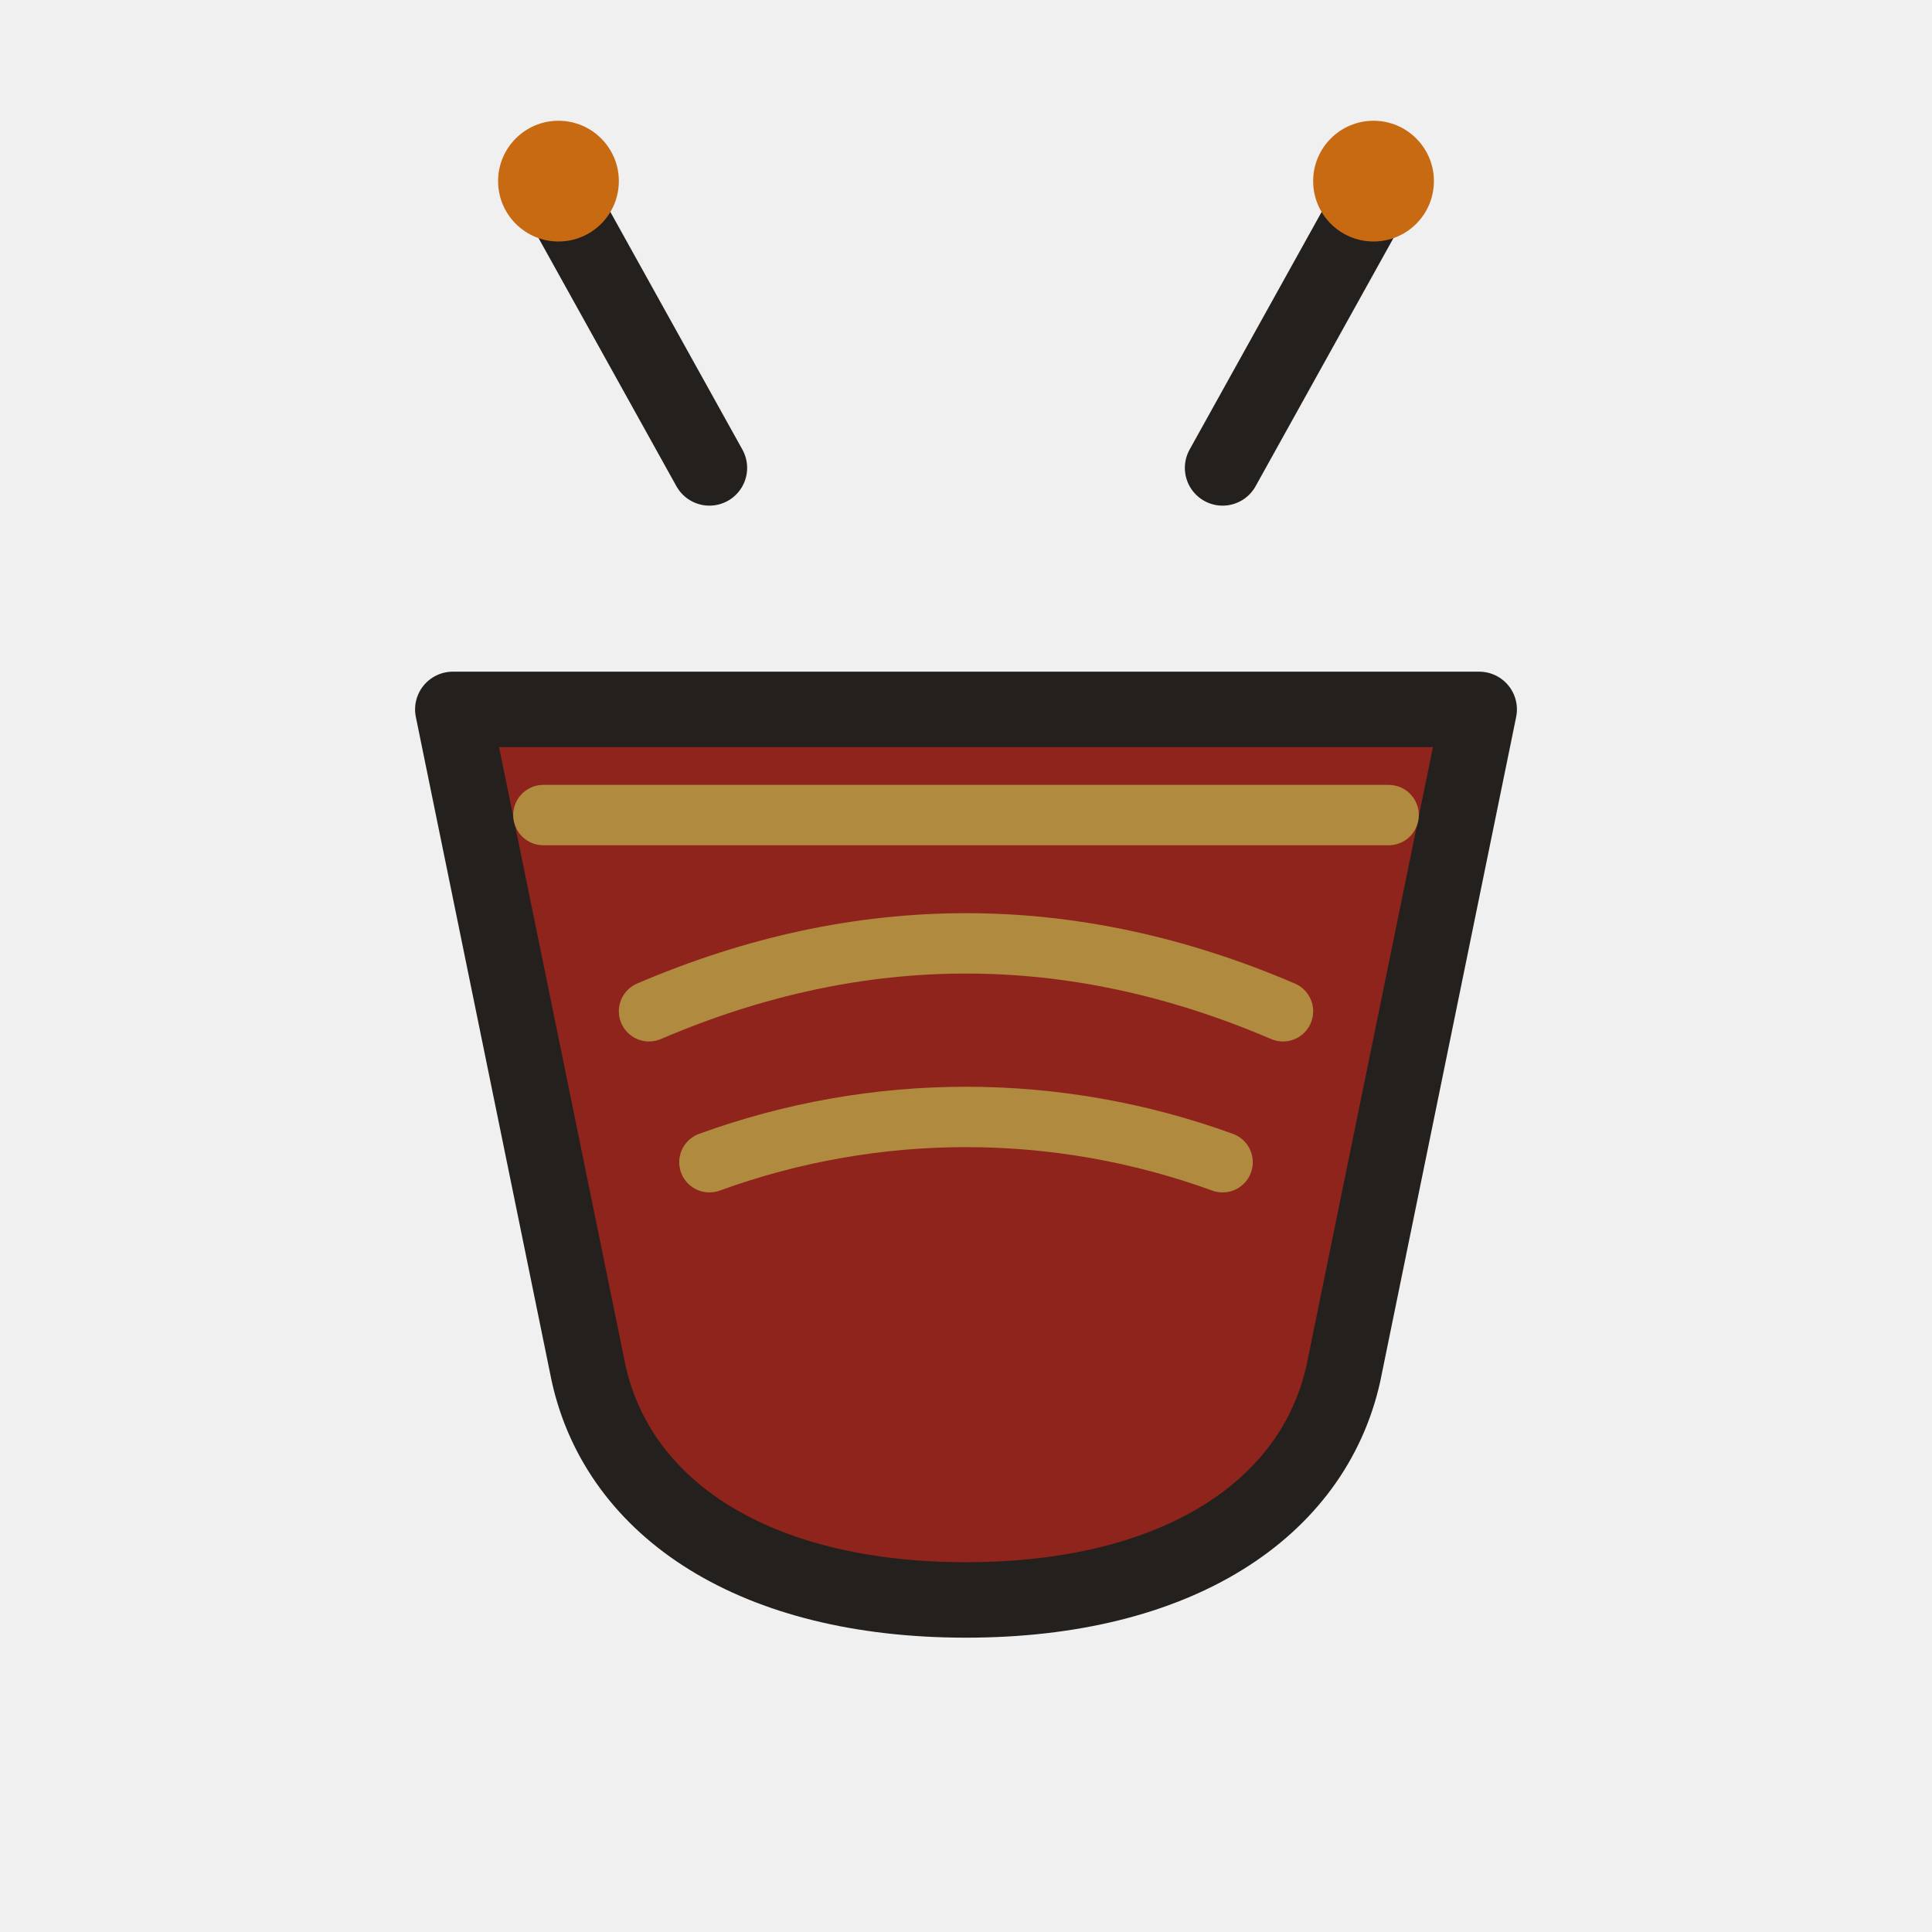
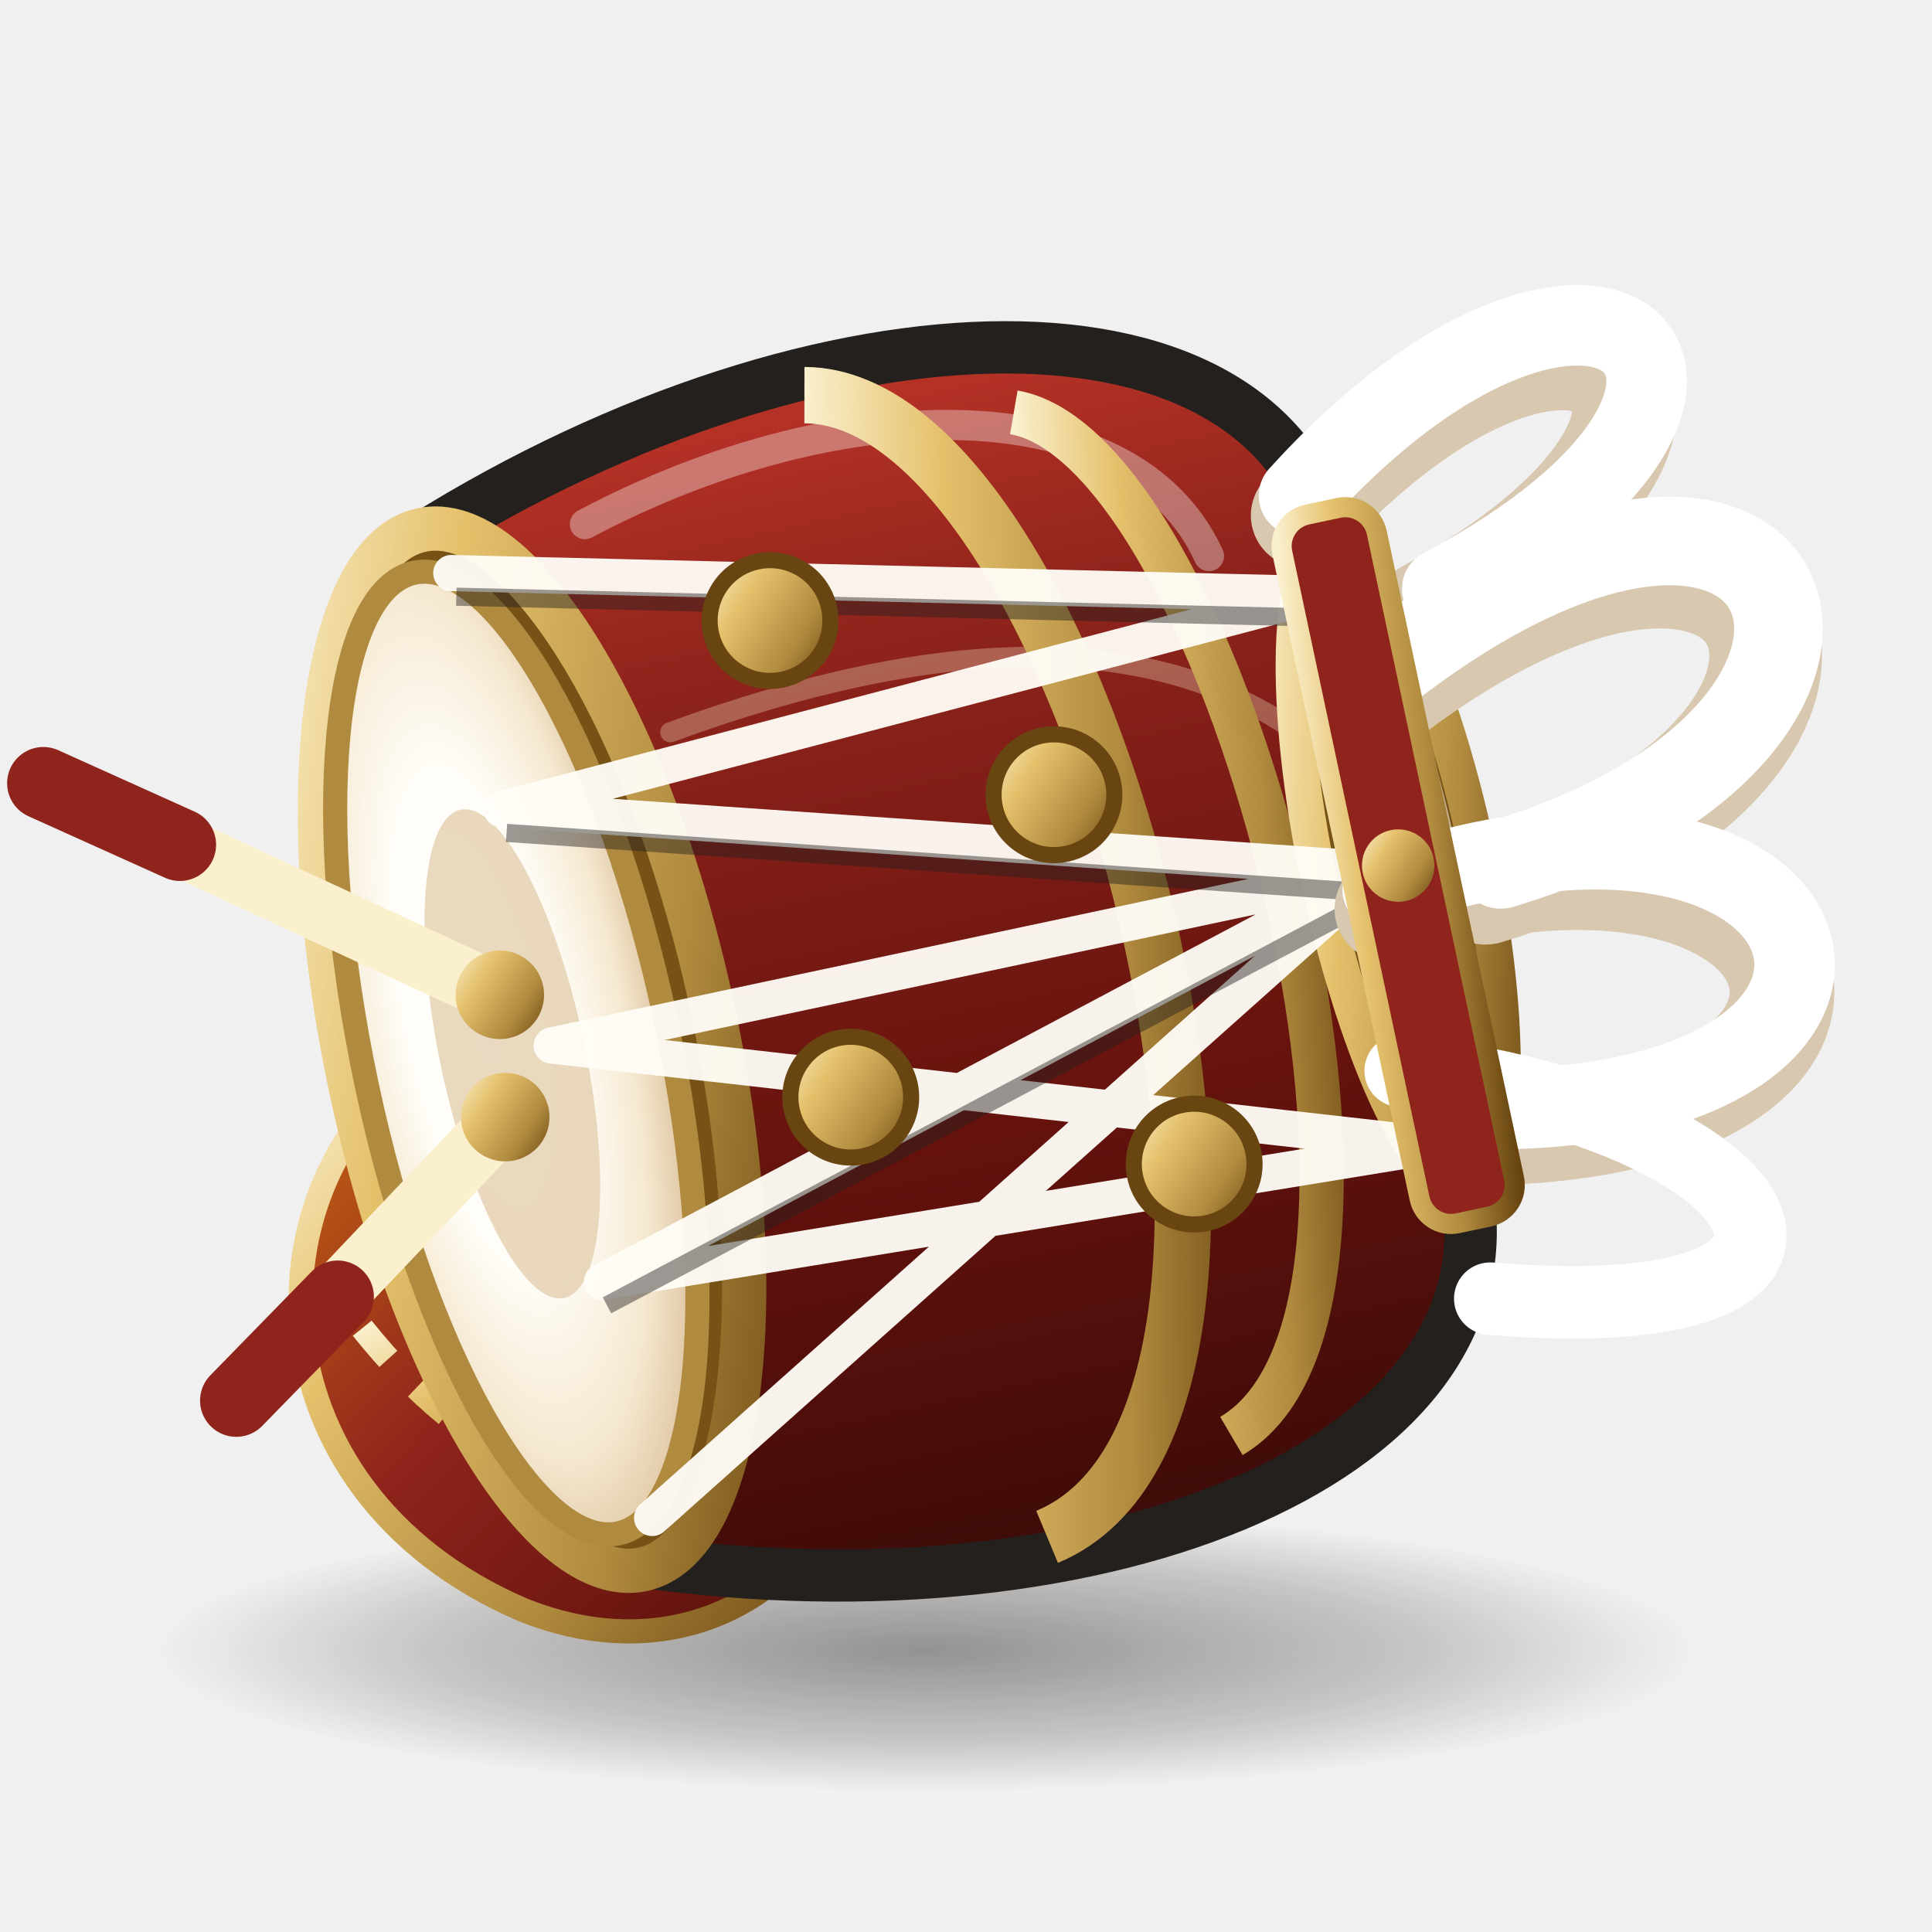
- <svg xmlns="http://www.w3.org/2000/svg" viewBox="0 0 128 128" fill="none" role="img" aria-labelledby="title desc">
-   <path d="M30 47H98L89 91C87 100 78 106 64 106C50 106 41 100 39 91Z" fill="#8F241C" stroke="#24201D" stroke-width="5" stroke-linecap="round" stroke-linejoin="round" />
-   <path d="M36 54H92M43 67C57 61 71 61 85 67M47 77C58 73 70 73 81 77" stroke="#B08A3E" stroke-width="4" stroke-linecap="round" stroke-linejoin="round" />
-   <path d="M47 31L37 13M81 31L91 13" stroke="#24201D" stroke-width="5" stroke-linecap="round" stroke-linejoin="round" />
-   <circle cx="37" cy="12" r="4" fill="#C86A12" />
-   <circle cx="91" cy="12" r="4" fill="#C86A12" />
+ <svg xmlns="http://www.w3.org/2000/svg" viewBox="0 0 48 48" width="48" height="48" fill="none" xml:space="preserve">
+   <defs>
+     <linearGradient id="dhkWoodGrad" x1="0%" y1="0%" x2="0%" y2="100%">
+       <stop offset="0%" stop-color="#BA3327" />
+       <stop offset="22%" stop-color="#8F241C" />
+       <stop offset="65%" stop-color="#65120D" />
+       <stop offset="100%" stop-color="#3D0B08" />
+     </linearGradient>
+     <radialGradient id="dhkParchment" cx="42%" cy="46%" r="58%">
+       <stop offset="0%" stop-color="#FFFFFF" />
+       <stop offset="45%" stop-color="#FFFDF7" />
+       <stop offset="78%" stop-color="#F5E8D0" />
+       <stop offset="100%" stop-color="#DEC5A2" />
+     </radialGradient>
+     <linearGradient id="dhkGoldLinear" x1="0%" y1="0%" x2="100%" y2="100%">
+       <stop offset="0%" stop-color="#FAF0CE" />
+       <stop offset="30%" stop-color="#E5C16C" />
+       <stop offset="70%" stop-color="#B08A3E" />
+       <stop offset="100%" stop-color="#694611" />
+     </linearGradient>
+     <linearGradient id="dhkSashGrad" x1="0%" y1="0%" x2="100%" y2="100%">
+       <stop offset="0%" stop-color="#C86A12" />
+       <stop offset="45%" stop-color="#8F241C" />
+       <stop offset="100%" stop-color="#550E09" />
+     </linearGradient>
+     <radialGradient id="dhkFloorShadow" cx="50%" cy="50%" r="50%">
+       <stop offset="0%" stop-color="#24201D" stop-opacity="0.45" />
+       <stop offset="65%" stop-color="#24201D" stop-opacity="0.2" />
+       <stop offset="100%" stop-color="#24201D" stop-opacity="0" />
+     </radialGradient>
+   </defs>
+   <ellipse cx="23" cy="41" rx="19" ry="3.5" fill="url(#dhkFloorShadow)" />
+   <path d="       M 11,26       C 6,29 6,37 13,40       C 18,42 22,38 21,34       C 14,35 11,32 11,26       Z     " fill="url(#dhkSashGrad)" stroke="url(#dhkGoldLinear)" stroke-width="0.6" />
+   <path d="M 9,33 Q 13,38 18,37" stroke="url(#dhkGoldLinear)" stroke-width="0.6" stroke-dasharray="1 1" fill="none" />
+   <g id="dhaakInstrument" transform="translate(23, 24) rotate(-12) translate(-23, -24)">
+     <path d="         M 13,11         C 24,7 35,9 35,16         L 35,32         C 35,39 24,41 13,37         Z       " fill="url(#dhkWoodGrad)" stroke="#24201D" stroke-width="1.3" stroke-linejoin="round" />
+     <path d="M 17,11.5 C 24,9.5 31,11 32,15.5" stroke="#FFFFFF" stroke-width="0.75" stroke-linecap="round" opacity="0.35" fill="none" />
+     <path d="M 18,17 C 25,16 30,17 33,20" stroke="#FAF0CE" stroke-width="0.5" stroke-linecap="round" opacity="0.3" fill="none" />
+     <path d="M 23,9.5 C 30,11 31,37 23,38.5" stroke="url(#dhkGoldLinear)" stroke-width="1.4" fill="none" />
+     <path d="M 28,11 C 33,13 34,35 28,37" stroke="url(#dhkGoldLinear)" stroke-width="1.1" fill="none" />
+     <ellipse cx="13" cy="24" rx="4.6" ry="13.2" fill="#765217" stroke="url(#dhkGoldLinear)" stroke-width="1.1" />
+     <ellipse cx="12.6" cy="24" rx="3.8" ry="12.2" fill="url(#dhkParchment)" stroke="#B08A3E" stroke-width="0.6" />
+     <ellipse cx="12.5" cy="24" rx="1.8" ry="6.2" fill="#E2CCAB" opacity="0.75" />
+     <ellipse cx="35" cy="24" rx="2" ry="8.2" fill="#765217" stroke="url(#dhkGoldLinear)" stroke-width="0.9" />
+     <ellipse cx="35.2" cy="24" rx="1.3" ry="7.2" fill="#C8B291" />
+     <g stroke="#FFFDF7" stroke-width="0.9" stroke-linecap="round" stroke-linejoin="round" opacity="0.95" fill="none">
+       <path d="M 13.5,12 L 34.5,17 L 13.5,18 L 34.5,24 L 13.5,24 L 34.5,31 L 13.5,30 L 34.5,24 L 13.5,36" />
+     </g>
+     <g stroke="#24201D" stroke-width="0.45" opacity="0.45" fill="none">
+       <path d="M 13.5,12.6 L 34.5,17.6 M 13.5,18.6 L 34.5,24.6 M 13.5,30.6 L 34.5,24.6" />
+     </g>
+     <g fill="url(#dhkGoldLinear)" stroke="#694611" stroke-width="0.4">
+       <circle cx="21" cy="14.8" r="1.5" />
+       <circle cx="27" cy="20.5" r="1.5" />
+       <circle cx="20.5" cy="26.8" r="1.5" />
+       <circle cx="28.5" cy="30.2" r="1.5" />
+     </g>
+     <g id="featherPlumes">
+       <path d="M 34.5,15 C 43,9 47,15 37,18" stroke="#D8C8B0" stroke-width="2.6" stroke-linecap="round" fill="none" />
+       <path d="M 35,20 C 47,14 49,24 37,25" stroke="#D8C8B0" stroke-width="2.8" stroke-linecap="round" fill="none" />
+       <path d="M 34.5,25 C 46,24 47,33 36,31" stroke="#D8C8B0" stroke-width="2.6" stroke-linecap="round" fill="none" />
+       <path d="M 34.5,14.5 C 43.5,8 48,14.5 37.5,17.5" stroke="#FFFFFF" stroke-width="2" stroke-linecap="round" fill="none" />
+       <path d="M 35,19.5 C 47.5,13 49.5,23.5 37.5,24.5" stroke="#FFFFFF" stroke-width="2.2" stroke-linecap="round" fill="none" />
+       <path d="M 34.5,24.5 C 46.5,23 47.5,32.5 36.5,30.5" stroke="#FFFFFF" stroke-width="2" stroke-linecap="round" fill="none" />
+       <path d="M 34,29 C 43,32 45,38 35,35" stroke="#FFFFFF" stroke-width="1.8" stroke-linecap="round" fill="none" />
+       <rect x="33.8" y="15" width="2.4" height="18" rx="0.8" fill="#8F241C" stroke="url(#dhkGoldLinear)" stroke-width="0.5" />
+       <circle cx="35" cy="24" r="0.9" fill="url(#dhkGoldLinear)" />
+     </g>
+     <path d="M 2.5,15 L 12.5,22.5" stroke="#FAF0CE" stroke-width="1.5" stroke-linecap="round" />
+     <path d="M 2.5,15 L 5.5,17.2" stroke="#8F241C" stroke-width="1.8" stroke-linecap="round" />
+     <circle cx="12.5" cy="22.5" r="1.1" fill="url(#dhkGoldLinear)" />
+     <path d="M 4,31 L 12,25.5" stroke="#FAF0CE" stroke-width="1.5" stroke-linecap="round" />
+     <path d="M 4,31 L 7,29" stroke="#8F241C" stroke-width="1.8" stroke-linecap="round" />
+     <circle cx="12" cy="25.5" r="1.1" fill="url(#dhkGoldLinear)" />
+   </g>
</svg>
